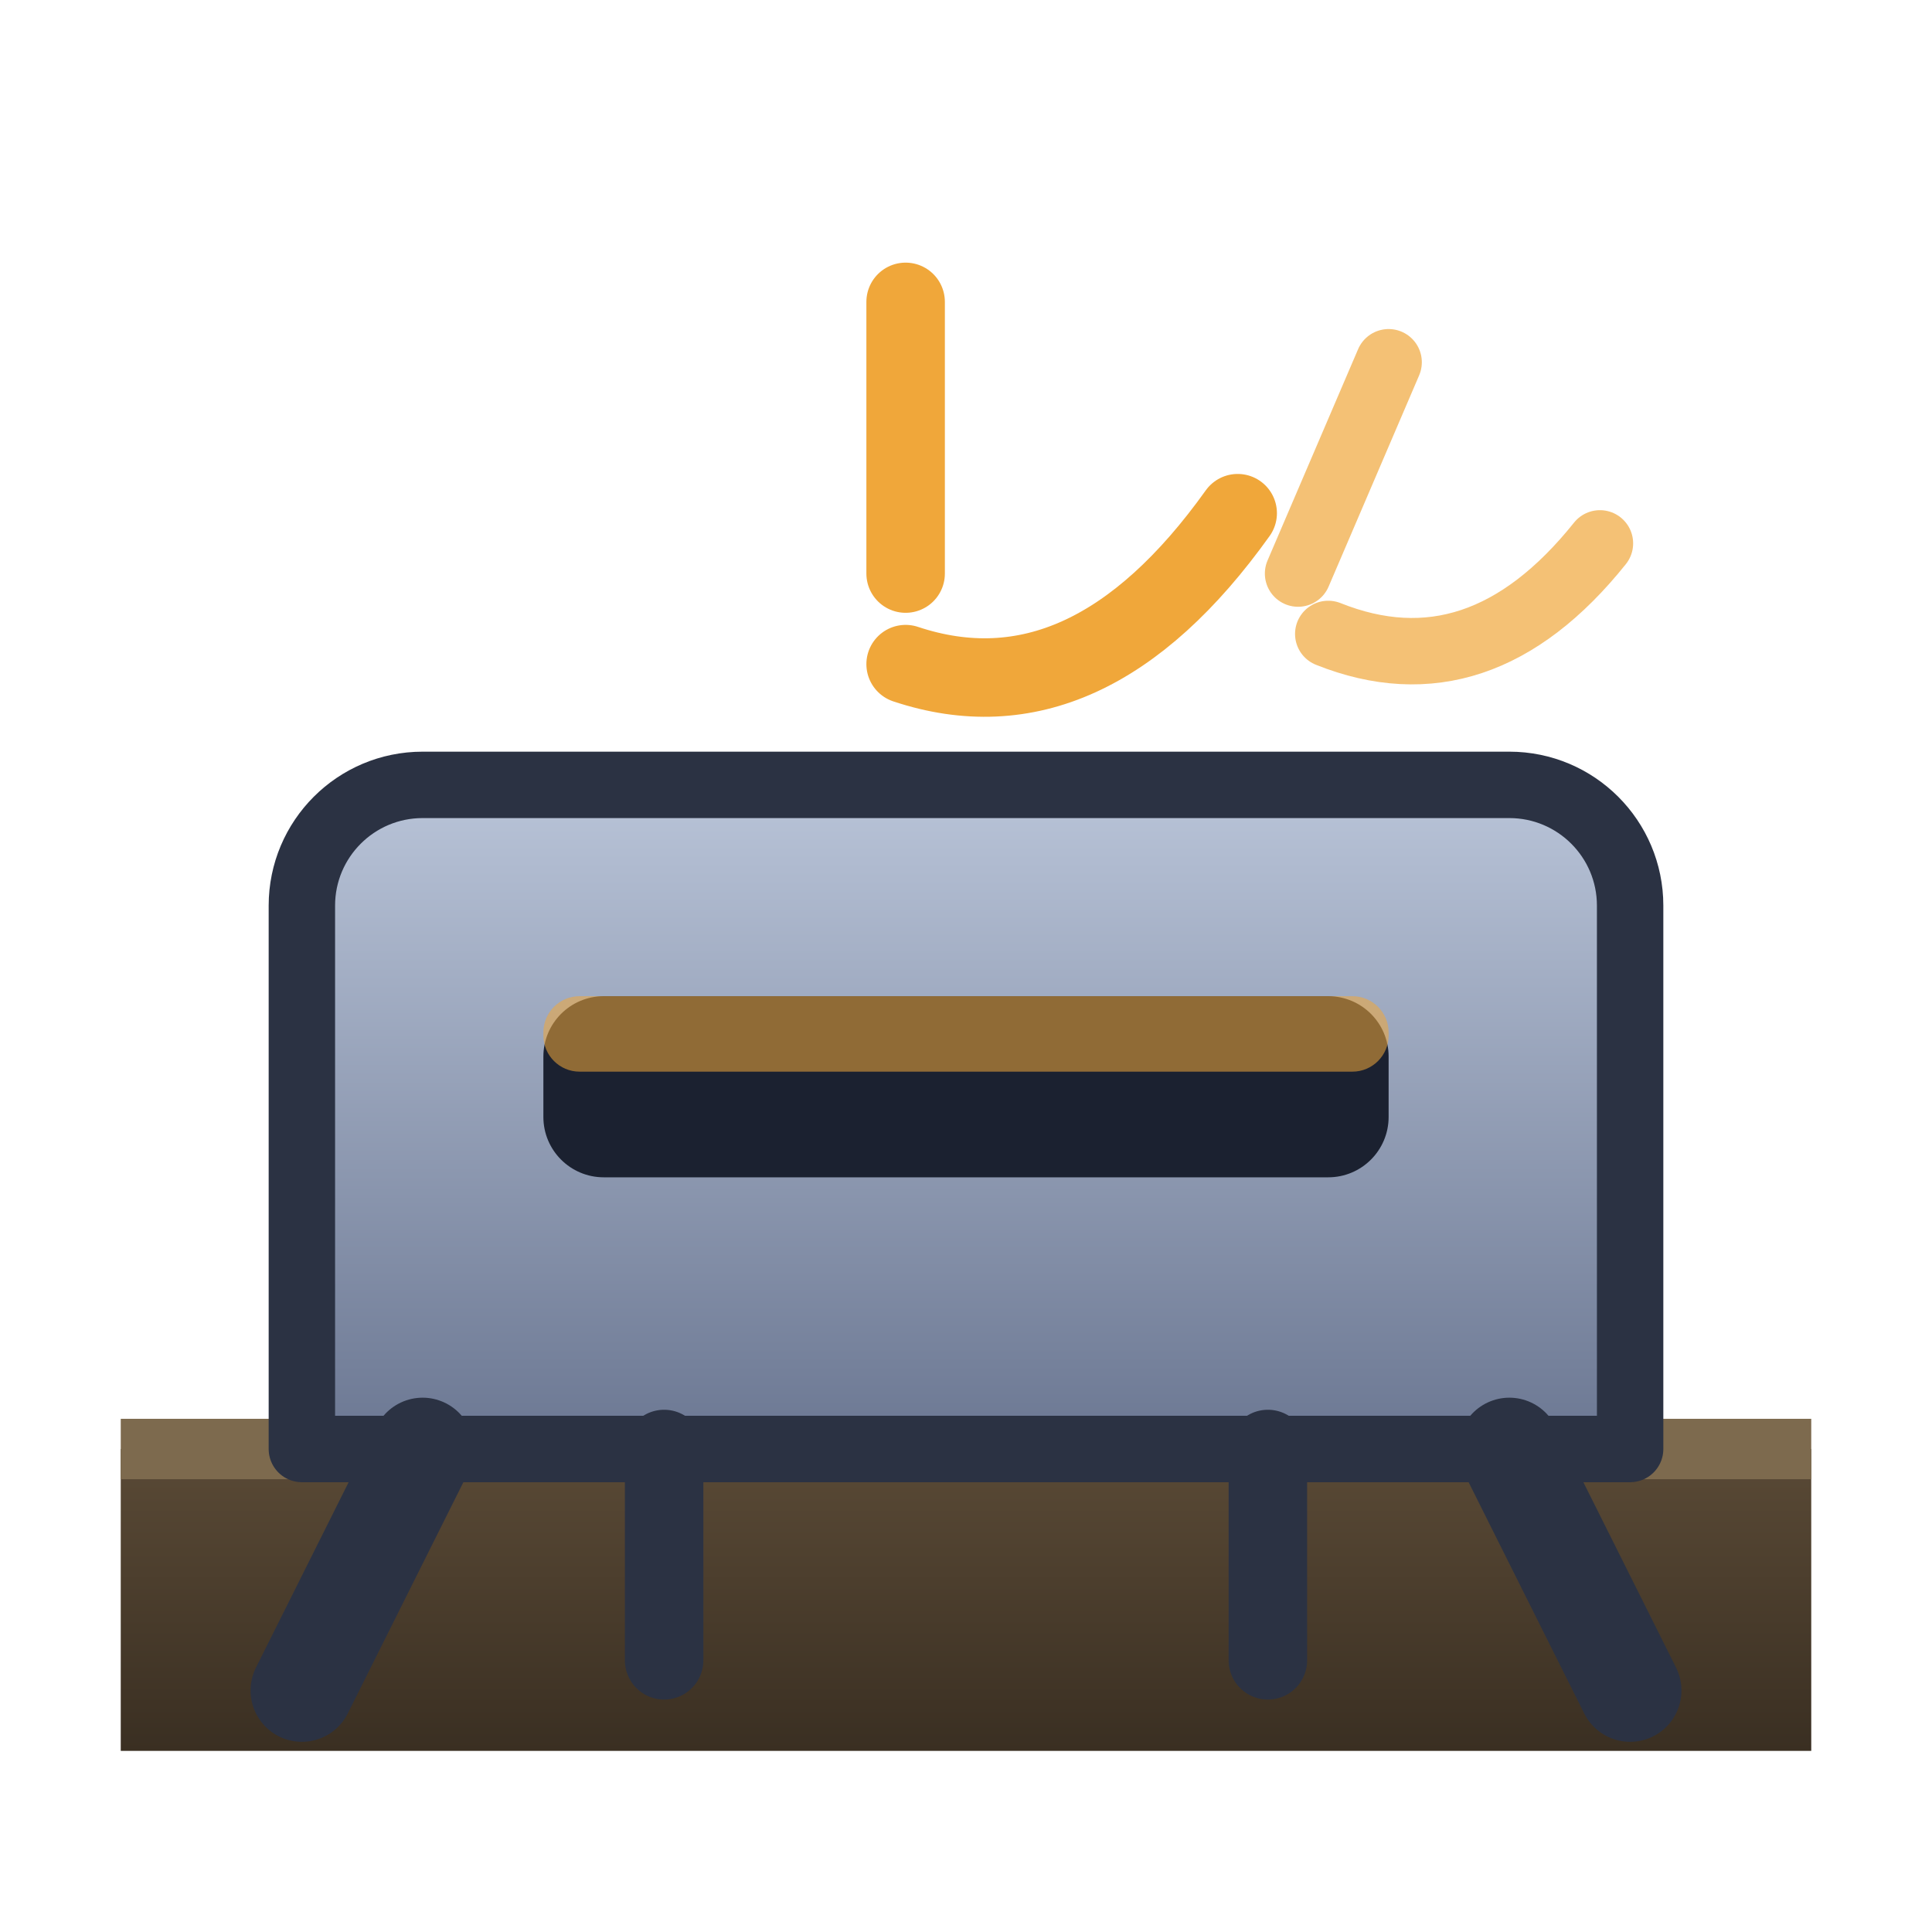
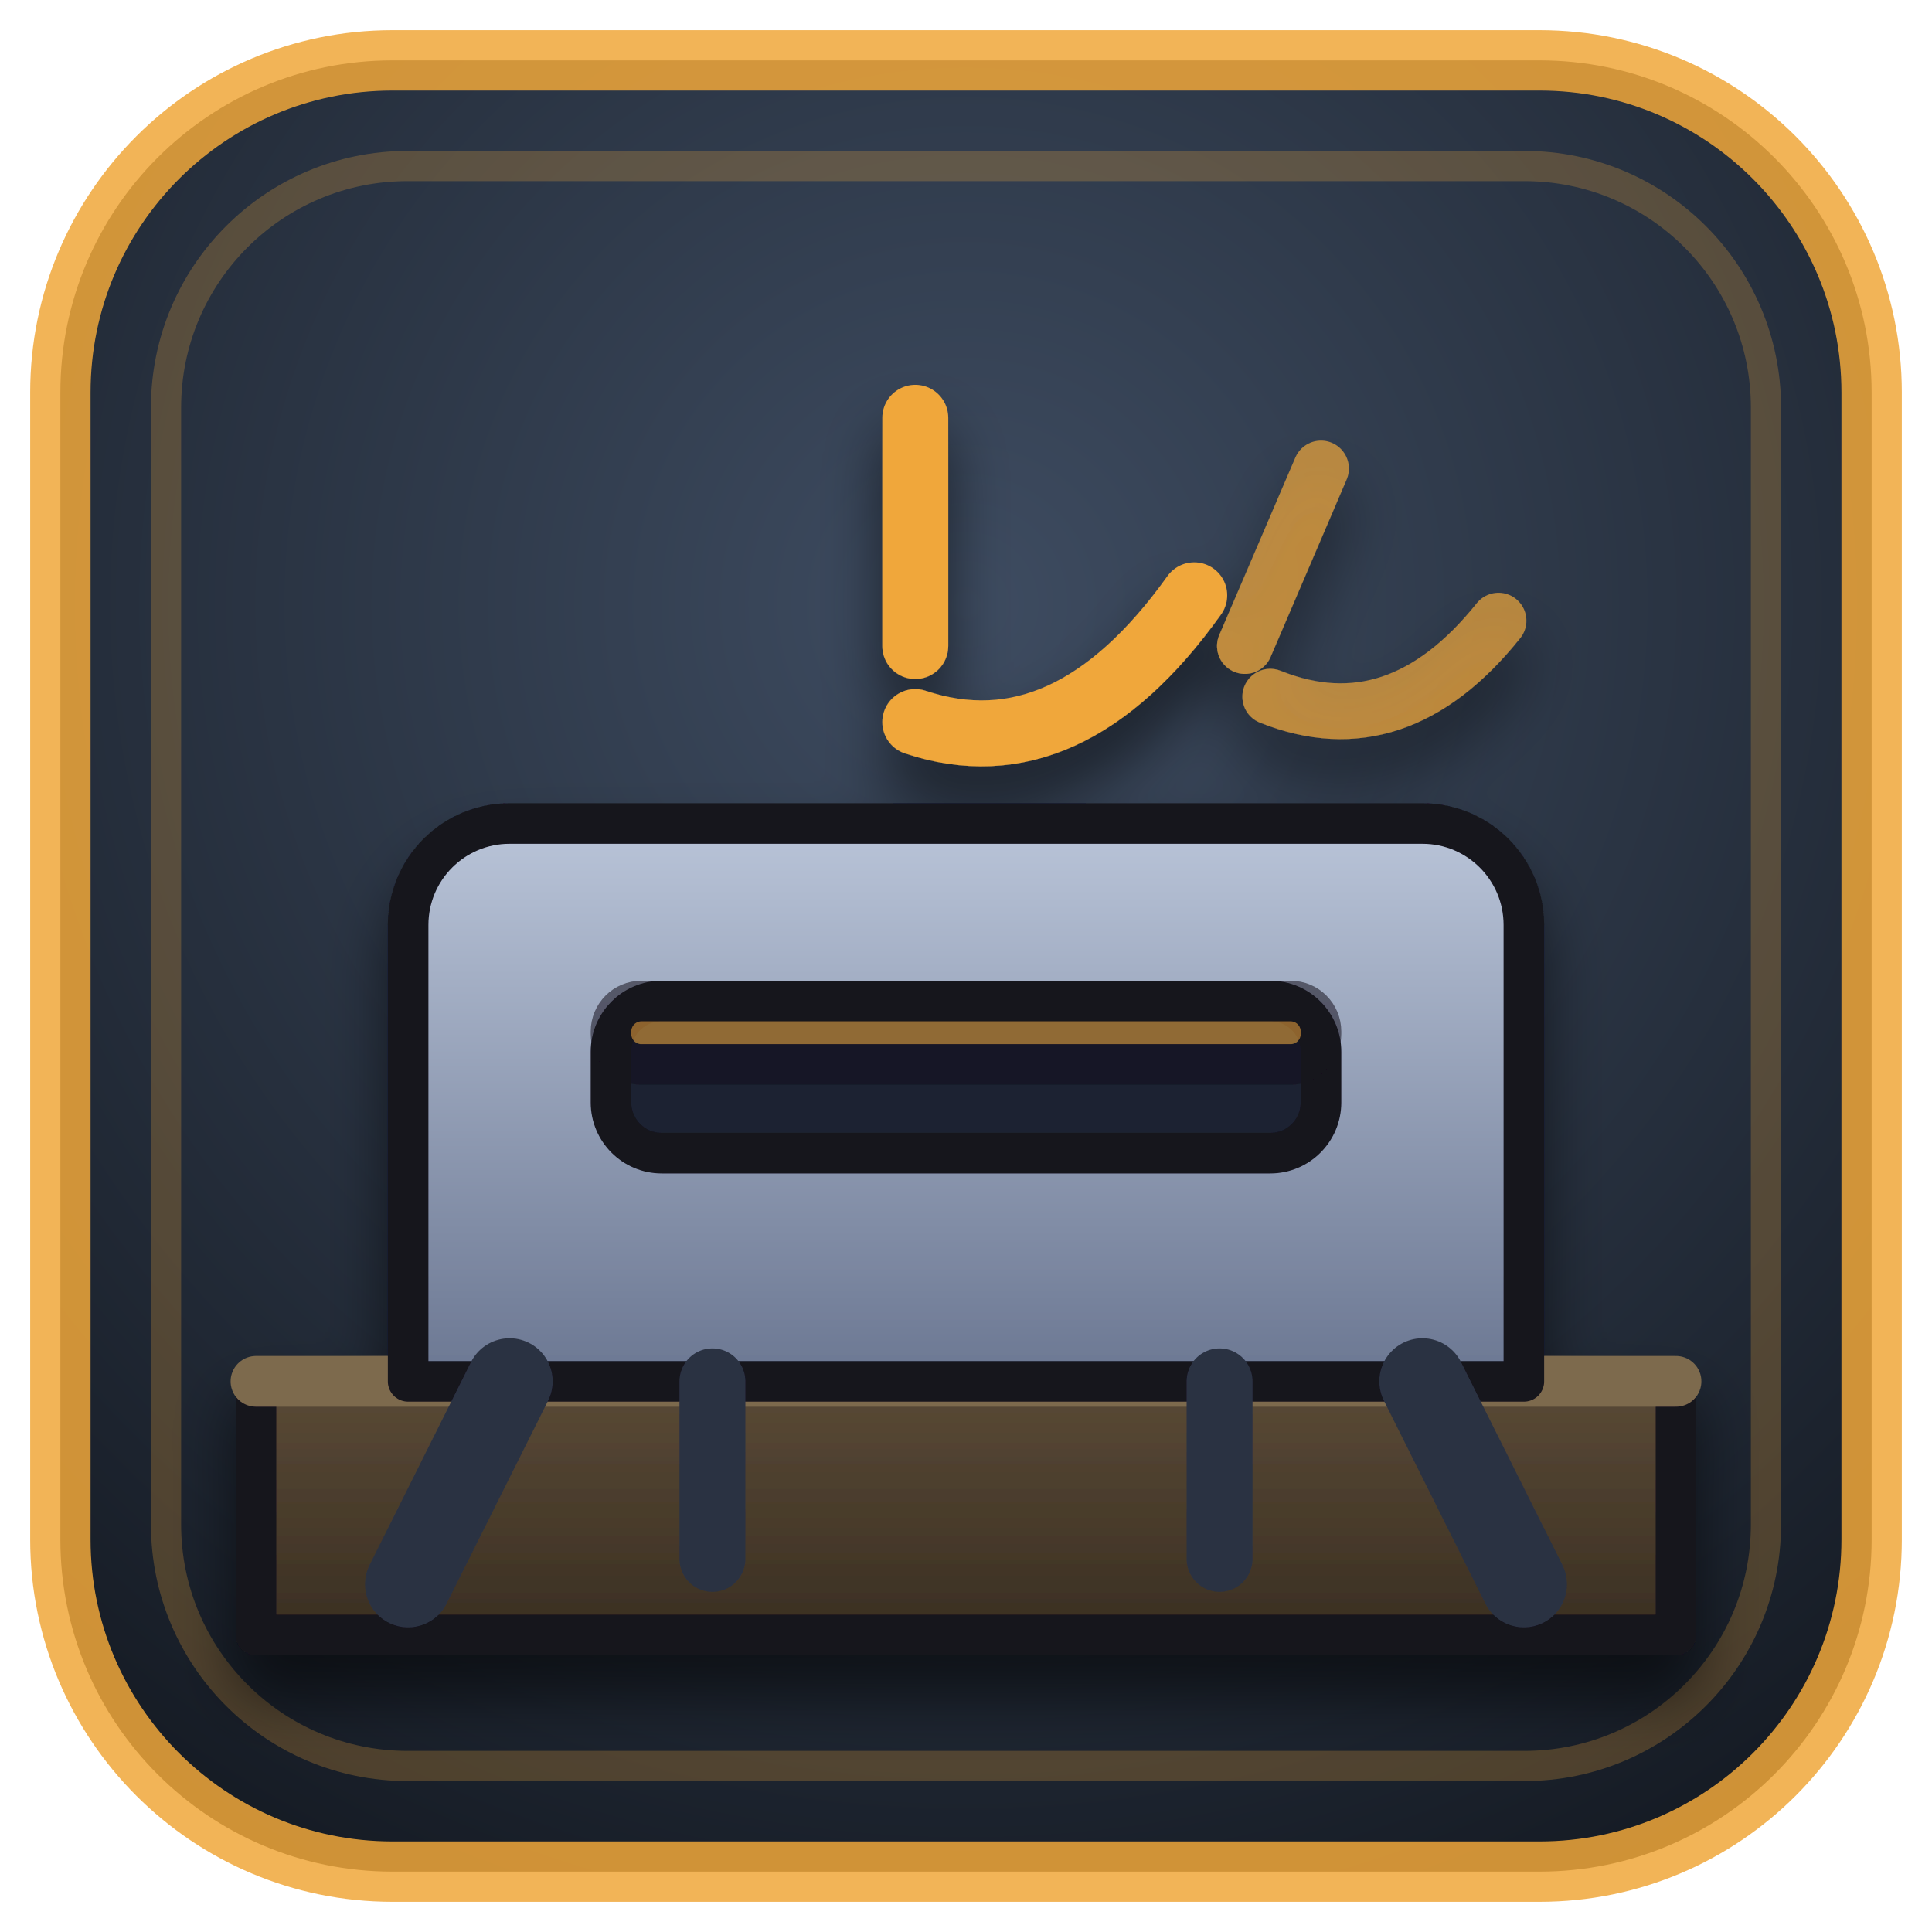
<svg xmlns="http://www.w3.org/2000/svg" viewBox="0 0 64 64" width="128" height="128">
  <defs>
-     <linearGradient id="bkSteel" x1="0" y1="0" x2="0" y2="1">
-       <stop offset="0" stop-color="#b9c4d8" />
-       <stop offset="1" stop-color="#6b7792" />
+     <linearGradient id="steel" x1="0" y1="0" x2="1" y2="1">
+       <stop offset="0" stop-color="#f4f7fc" />
+       <stop offset=".5" stop-color="#aab4c7" />
+       <stop offset="1" stop-color="#5d6780" />
    </linearGradient>
-     <linearGradient id="bkGround" x1="0" y1="0" x2="0" y2="1">
-       <stop offset="0" stop-color="#5a4a36" />
-       <stop offset="1" stop-color="#3a2f22" />
+     <linearGradient id="iron" x1="0" y1="0" x2="1" y2="1">
+       <stop offset="0" stop-color="#9aa3b5" />
+       <stop offset="1" stop-color="#454d61" />
    </linearGradient>
+     <linearGradient id="gold" x1="0" y1="0" x2="0" y2="1">
+       <stop offset="0" stop-color="#ffe9a8" />
+       <stop offset=".55" stop-color="#e0a83c" />
+       <stop offset="1" stop-color="#8a5a14" />
+     </linearGradient>
+     <linearGradient id="fire" x1="0" y1="0" x2="0" y2="1">
+       <stop offset="0" stop-color="#e8391c" />
+       <stop offset=".55" stop-color="#ff9a2e" />
+       <stop offset="1" stop-color="#ffe680" />
+     </linearGradient>
+     <radialGradient id="fireR" cx=".45" cy=".45" r=".6">
+       <stop offset="0" stop-color="#fff6c2" />
+       <stop offset=".45" stop-color="#ffb43d" />
+       <stop offset="1" stop-color="#d9361a" />
+     </radialGradient>
+     <linearGradient id="bolt" x1="0" y1="0" x2="1" y2="1">
+       <stop offset="0" stop-color="#ffffff" />
+       <stop offset=".5" stop-color="#a6ecff" />
+       <stop offset="1" stop-color="#3fa2f0" />
+     </linearGradient>
+     <linearGradient id="blood" x1="0" y1="0" x2="0" y2="1">
+       <stop offset="0" stop-color="#ff6060" />
+       <stop offset="1" stop-color="#9a0f1c" />
+     </linearGradient>
+     <linearGradient id="poison" x1="0" y1="0" x2="0" y2="1">
+       <stop offset="0" stop-color="#d6ff86" />
+       <stop offset="1" stop-color="#4c9a28" />
+     </linearGradient>
+     <linearGradient id="water" x1="0" y1="0" x2="0" y2="1">
+       <stop offset="0" stop-color="#b4f4ff" />
+       <stop offset="1" stop-color="#2a86b8" />
+     </linearGradient>
+     <linearGradient id="ink" x1="0" y1="0" x2="0" y2="1">
+       <stop offset="0" stop-color="#9474c4" />
+       <stop offset="1" stop-color="#2a1d40" />
+     </linearGradient>
+     <linearGradient id="wood" x1="0" y1="0" x2="1" y2="0">
+       <stop offset="0" stop-color="#c48e56" />
+       <stop offset="1" stop-color="#6b4422" />
+     </linearGradient>
+     <linearGradient id="leaf" x1="0" y1="0" x2="1" y2="1">
+       <stop offset="0" stop-color="#c4f58a" />
+       <stop offset="1" stop-color="#3a8a38" />
+     </linearGradient>
+     <linearGradient id="hex" x1="0" y1="0" x2="0" y2="1">
+       <stop offset="0" stop-color="#e09aff" />
+       <stop offset="1" stop-color="#5a1f7a" />
+     </linearGradient>
+     <linearGradient id="bone" x1="0" y1="0" x2="0" y2="1">
+       <stop offset="0" stop-color="#fbf4e2" />
+       <stop offset="1" stop-color="#b8a684" />
+     </linearGradient>
+     <linearGradient id="heal" x1="0" y1="0" x2="0" y2="1">
+       <stop offset="0" stop-color="#d4ffb0" />
+       <stop offset="1" stop-color="#3fae4f" />
+     </linearGradient>
+     <linearGradient id="mana" x1="0" y1="0" x2="0" y2="1">
+       <stop offset="0" stop-color="#bfe6ff" />
+       <stop offset="1" stop-color="#2f6fd0" />
+     </linearGradient>
+     <linearGradient id="clay" x1="0" y1="0" x2="1" y2="1">
+       <stop offset="0" stop-color="#d98a5a" />
+       <stop offset="1" stop-color="#7a3a1e" />
+     </linearGradient>
+     <linearGradient id="hide" x1="0" y1="0" x2="0" y2="1">
+       <stop offset="0" stop-color="#7a604a" />
+       <stop offset="1" stop-color="#3e2e22" />
+     </linearGradient>
+     <linearGradient id="demon" x1="0" y1="0" x2="0" y2="1">
+       <stop offset="0" stop-color="#c84a4a" />
+       <stop offset="1" stop-color="#5a1418" />
+     </linearGradient>
+     <radialGradient id="holy" cx=".5" cy=".5" r=".5">
+       <stop offset="0" stop-color="#fffbe6" />
+       <stop offset=".5" stop-color="#ffe08a" stop-opacity=".8" />
+       <stop offset="1" stop-color="#ffd060" stop-opacity="0" />
+     </radialGradient>
+     <radialGradient id="pearl" cx=".38" cy=".35" r=".7">
+       <stop offset="0" stop-color="#ffffff" />
+       <stop offset=".6" stop-color="#f2e6f0" />
+       <stop offset="1" stop-color="#b8a8c4" />
+     </radialGradient>
+     <linearGradient id="grave" x1="0" y1="0" x2="0" y2="1">
+       <stop offset="0" stop-color="#dcffe6" />
+       <stop offset="1" stop-color="#4f8a60" />
+     </linearGradient>
+     <radialGradient id="graveR" cx=".5" cy=".5" r=".5">
+       <stop offset="0" stop-color="#eafff0" />
+       <stop offset=".5" stop-color="#9fe8b4" stop-opacity=".75" />
+       <stop offset="1" stop-color="#6fcf8a" stop-opacity="0" />
+     </radialGradient>
+     <linearGradient id="shroud" x1="0" y1="0" x2="0" y2="1">
+       <stop offset="0" stop-color="#8a9a8c" />
+       <stop offset="1" stop-color="#2e3a30" />
+     </linearGradient>
+     <linearGradient id="gravity" x1="0" y1="0" x2="0" y2="1">
+       <stop offset="0" stop-color="#9da6e0" />
+       <stop offset="1" stop-color="#3a3870" />
+     </linearGradient>
+     <radialGradient id="gravR" cx=".5" cy=".4" r=".6">
+       <stop offset="0" stop-color="#d0d4ff" />
+       <stop offset=".5" stop-color="#6b74c8" />
+       <stop offset="1" stop-color="#2a2440" />
+     </radialGradient>
+     <linearGradient id="lightG" x1="0" y1="0" x2="0" y2="1">
+       <stop offset="0" stop-color="#fff8d0" />
+       <stop offset=".5" stop-color="#e8d26a" />
+       <stop offset="1" stop-color="#a88a20" />
+     </linearGradient>
+     <linearGradient id="blade" x1="0" y1="0" x2="0" y2="1">
+       <stop offset="0" stop-color="#fffbe0" />
+       <stop offset=".5" stop-color="#ffe489" />
+       <stop offset="1" stop-color="#e8b23a" />
+     </linearGradient>
+     <radialGradient id="lightR" cx=".45" cy=".35" r=".6">
+       <stop offset="0" stop-color="#fffef0" />
+       <stop offset=".4" stop-color="#ffe680" />
+       <stop offset="1" stop-color="#c8a030" stop-opacity="0" />
+     </radialGradient>
+     <linearGradient id="sound" x1="0" y1="0" x2="0" y2="1">
+       <stop offset="0" stop-color="#a8eef4" />
+       <stop offset="1" stop-color="#2a7a8a" />
+     </linearGradient>
+     <linearGradient id="void" x1="0" y1="0" x2="0" y2="1">
+       <stop offset="0" stop-color="#c89eff" />
+       <stop offset="1" stop-color="#3a1a5c" />
+     </linearGradient>
+     <radialGradient id="voidR" cx=".5" cy=".5" r=".55">
+       <stop offset="0" stop-color="#15121d" />
+       <stop offset=".5" stop-color="#5a2e8a" />
+       <stop offset="1" stop-color="#c89eff" stop-opacity="0" />
+     </radialGradient>
+     <linearGradient id="cosmic" x1="0" y1="0" x2="1" y2="1">
+       <stop offset="0" stop-color="#d0d4ff" />
+       <stop offset=".5" stop-color="#8a7ec8" />
+       <stop offset="1" stop-color="#3a2860" />
+     </linearGradient>
+     <filter id="blur" x="-50%" y="-50%" width="200%" height="200%">
+       <feGaussianBlur stdDeviation="2.2" />
+     </filter>
+     <filter id="ds" x="-20%" y="-20%" width="140%" height="140%">
+       <feDropShadow dx="0" dy="1.4" stdDeviation="1" flood-color="#000" flood-opacity=".55" />
+     </filter>
+     <radialGradient id="bg" cx=".5" cy=".3" r=".85">
+       <stop offset="0" stop-color="#3e4c61" />
+       <stop offset="1" stop-color="#12171f" />
+     </radialGradient>
  </defs>
-   <path d="M4 48 h56 v10 H4 z" fill="url(#bkGround)" />
-   <path d="M4 48 h56" stroke="#7d6a4e" stroke-width="2" />
-   <path d="M14 26 h36 a4 4 0 0 1 4 4 v18 H10 V30 a4 4 0 0 1 4 -4 z" fill="url(#bkSteel)" stroke="#2b3243" stroke-width="2.2" stroke-linejoin="round" />
-   <rect x="18" y="33" width="28" height="6" rx="2" fill="#1b2130" />
-   <rect x="18" y="33" width="28" height="2.5" rx="1.2" fill="#f0a73a" opacity=".55" />
-   <path d="M14 48 l-4 8 M50 48 l4 8" stroke="#2b3243" stroke-width="3.4" stroke-linecap="round" />
-   <path d="M22 48 v7 M42 48 v7" stroke="#2b3243" stroke-width="2.6" stroke-linecap="round" />
-   <path d="M30 10 l0 9" stroke="#f0a73a" stroke-width="2.6" stroke-linecap="round" />
-   <path d="M30 22 q6 2 11 -5" fill="none" stroke="#f0a73a" stroke-width="2.6" stroke-linecap="round" />
-   <path d="M46 12 l-3 7" stroke="#f0a73a" stroke-width="2.2" stroke-linecap="round" opacity=".7" />
-   <path d="M44 21 q5 2 9 -3" fill="none" stroke="#f0a73a" stroke-width="2.2" stroke-linecap="round" opacity=".7" />
+   <rect x="2" y="2" width="60" height="60" rx="11" fill="url(#bg)" />
+   <rect x="5.5" y="5.5" width="53" height="53" rx="8" fill="none" stroke="#f0a73a" stroke-width="1" opacity="0.25" />
+   <g filter="url(#ds)" stroke="#15121d" stroke-width="1.6" stroke-linejoin="round" stroke-linecap="round">
+     <defs>
+       <linearGradient id="bkSteel" x1="0" y1="0" x2="0" y2="1">
+         <stop offset="0" stop-color="#b9c4d8" />
+         <stop offset="1" stop-color="#6b7792" />
+       </linearGradient>
+       <linearGradient id="bkGround" x1="0" y1="0" x2="0" y2="1">
+         <stop offset="0" stop-color="#5a4a36" />
+         <stop offset="1" stop-color="#3a2f22" />
+       </linearGradient>
+     </defs>
+     <g transform="translate(32 34) scale(.84) translate(-32 -34)">
+       <path d="M4 48 h56 v10 H4 z" fill="url(#bkGround)" />
+       <path d="M4 48 h56" stroke="#7d6a4e" stroke-width="2" fill="none" />
+       <path d="M14 26 h36 a4 4 0 0 1 4 4 v18 H10 V30 a4 4 0 0 1 4 -4 z" fill="url(#bkSteel)" />
+       <rect x="18" y="33" width="28" height="6" rx="2" fill="#1b2130" />
+       <rect x="18" y="33" width="28" height="2.5" rx="1.2" fill="#f0a73a" opacity=".55" />
+       <path d="M14 48 l-4 8 M50 48 l4 8" stroke="#2b3243" stroke-width="3.4" fill="none" />
+       <path d="M22 48 v7 M42 48 v7" stroke="#2b3243" stroke-width="2.6" fill="none" />
+       <path d="M30 10 l0 9" stroke="#f0a73a" stroke-width="2.6" fill="none" />
+       <path d="M30 22 q6 2 11 -5" stroke="#f0a73a" stroke-width="2.6" fill="none" />
+       <path d="M46 12 l-3 7" stroke="#f0a73a" stroke-width="2.2" opacity=".7" fill="none" />
+       <path d="M44 21 q5 2 9 -3" stroke="#f0a73a" stroke-width="2.2" opacity=".7" fill="none" />
+     </g>
+   </g>
+   <rect x="2" y="2" width="60" height="60" rx="11" fill="none" stroke="#f0a73a" stroke-width="2" opacity="0.85" />
</svg>
